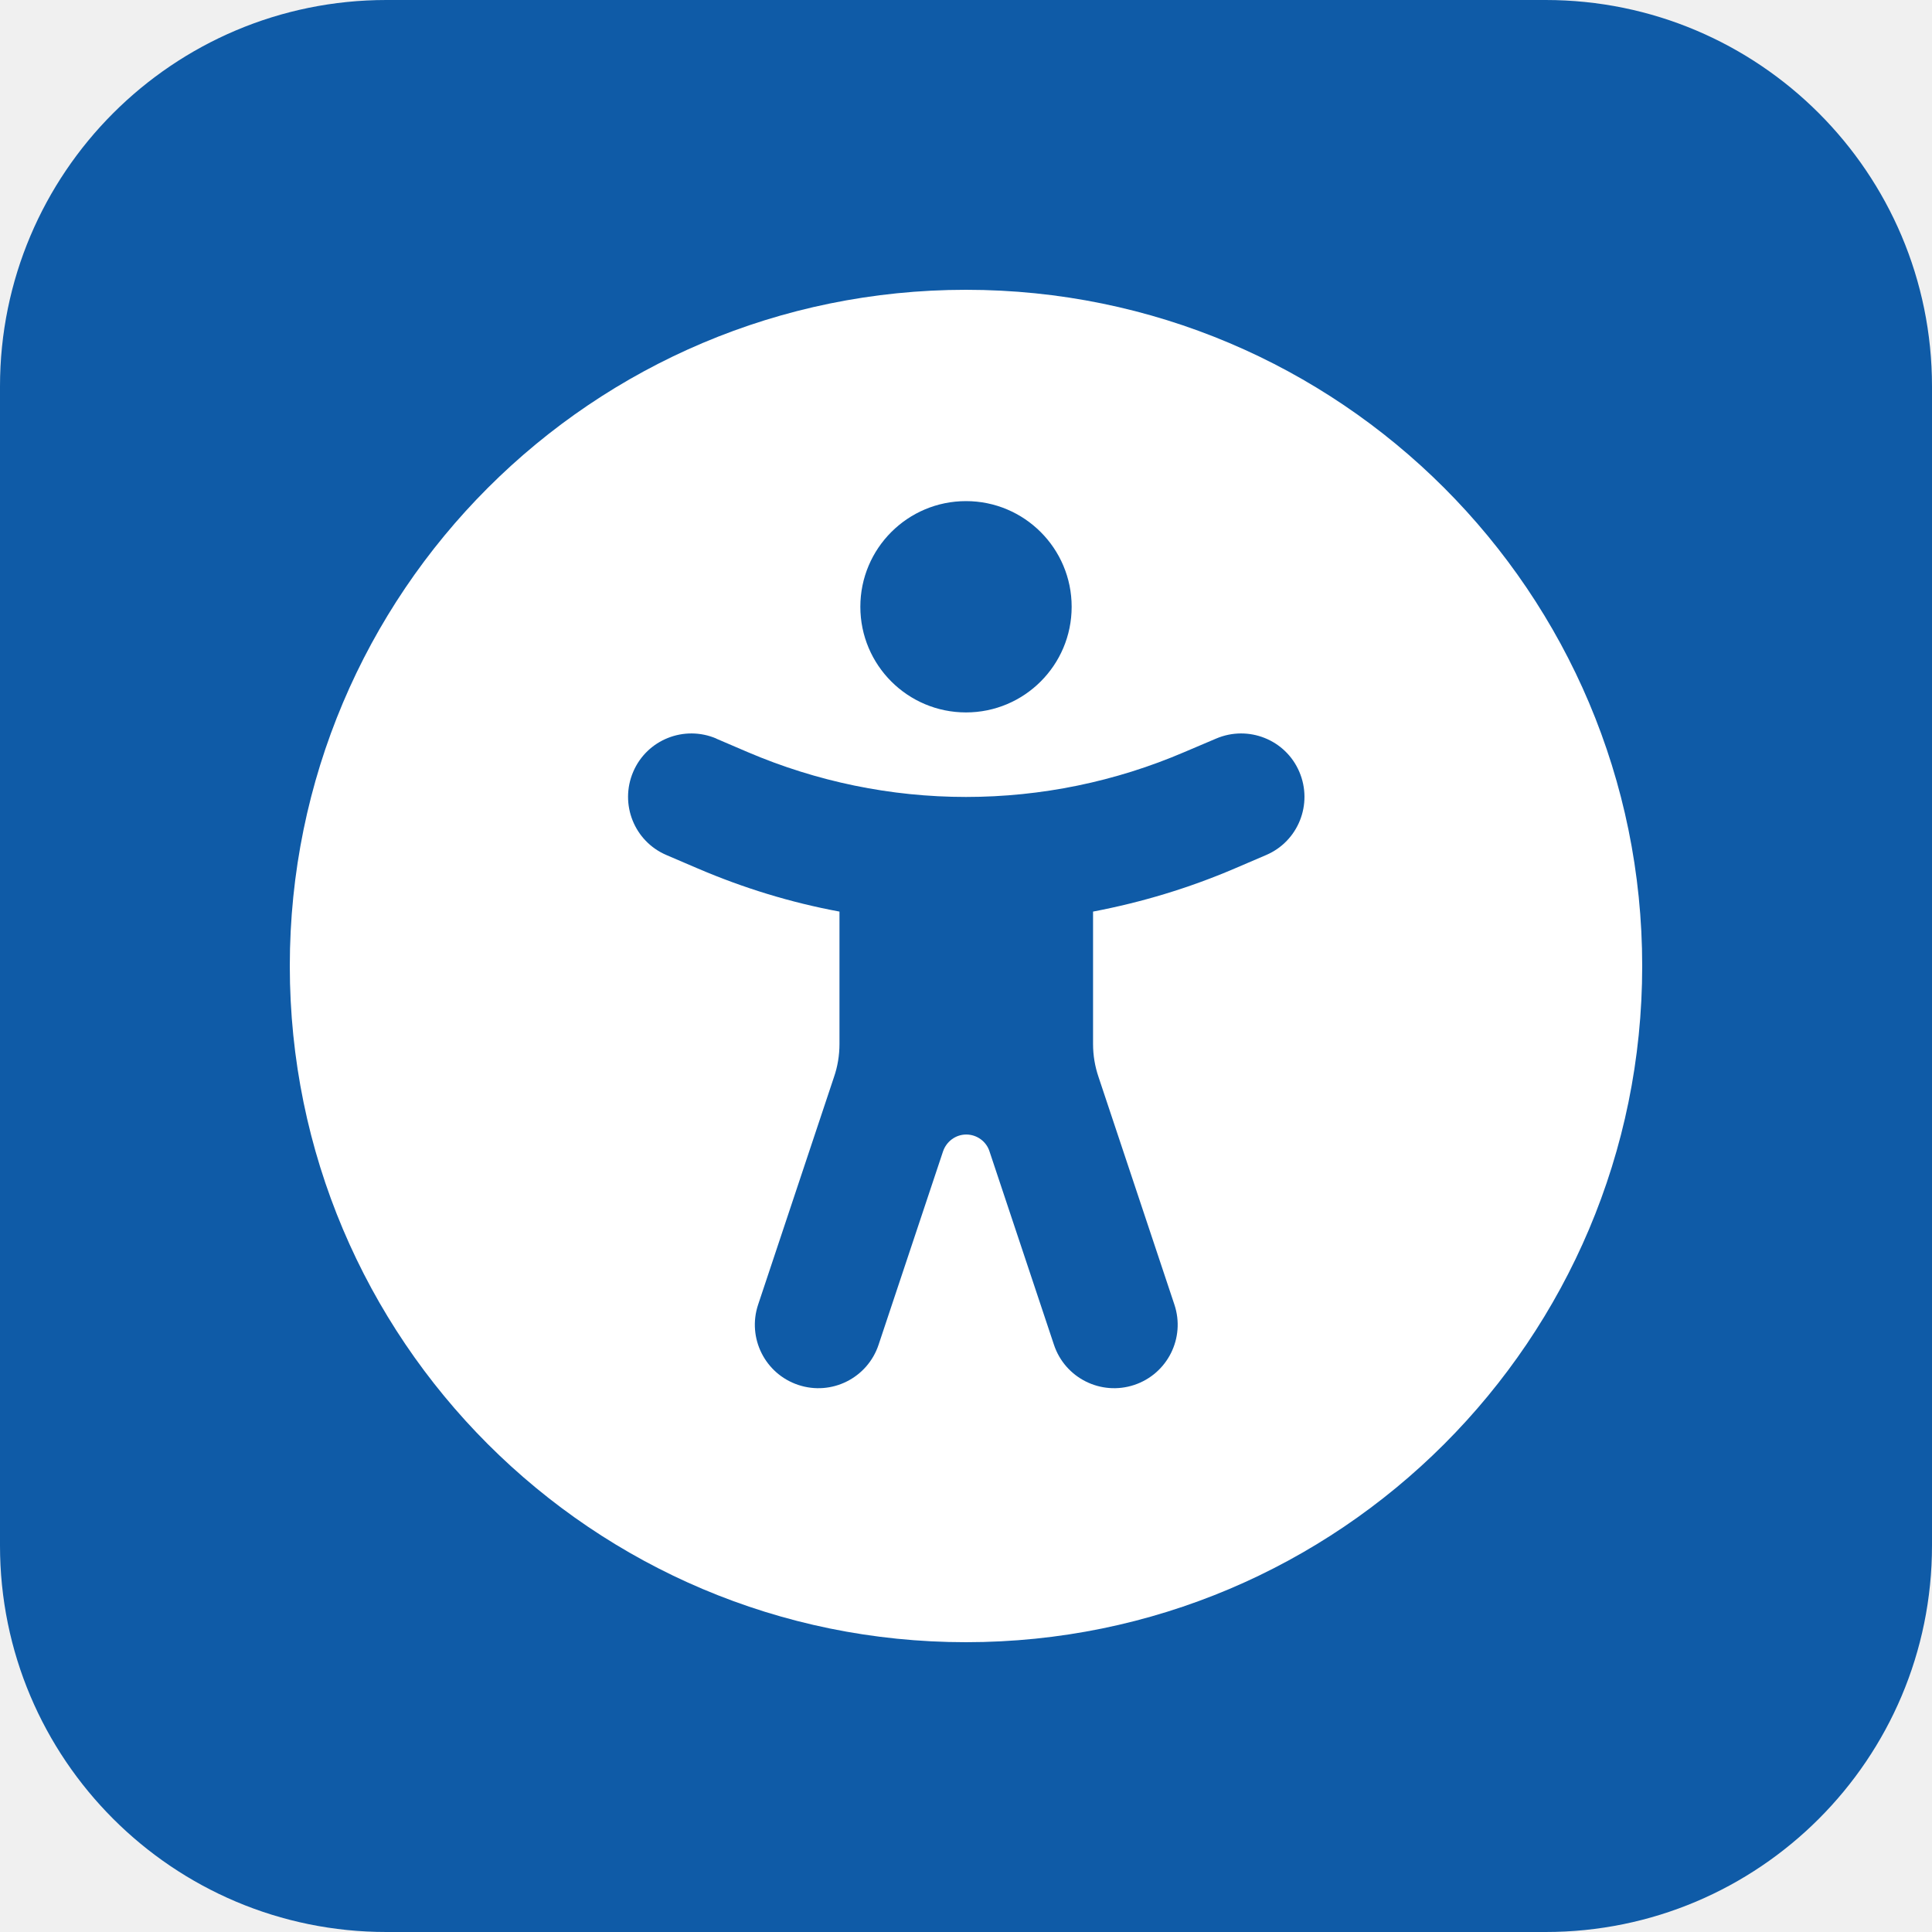
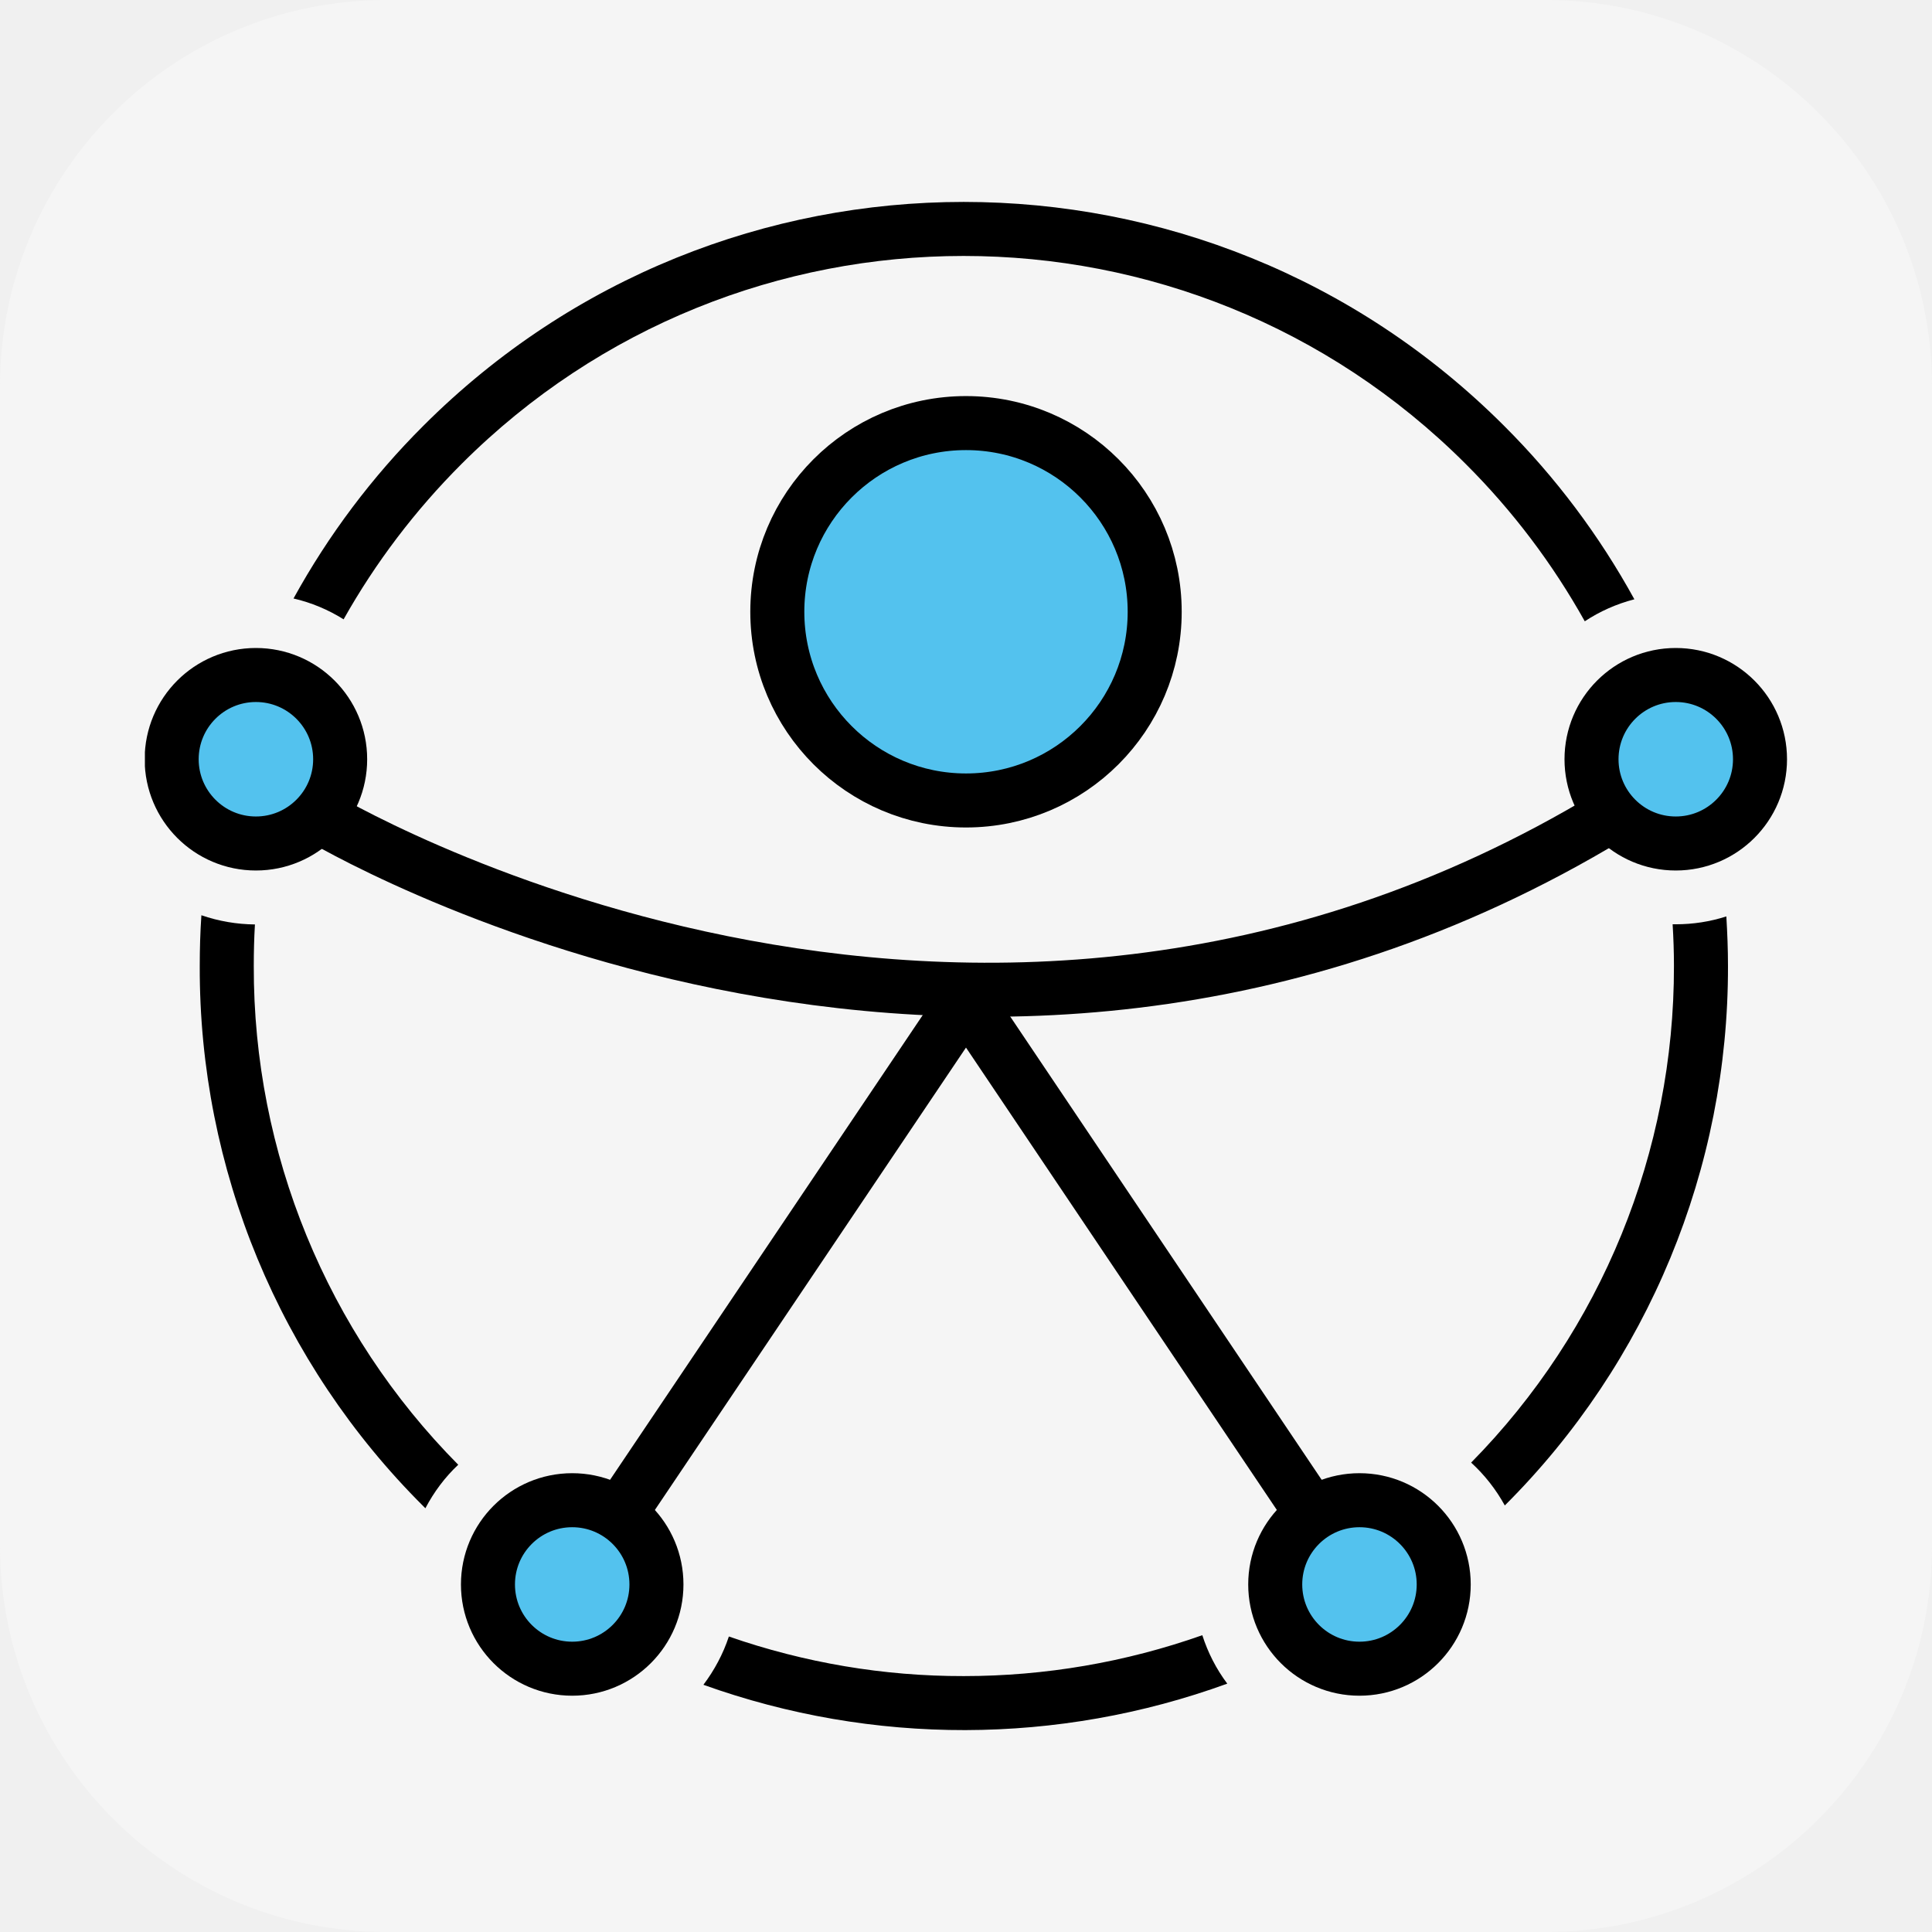
<svg xmlns="http://www.w3.org/2000/svg" width="40" height="40" viewBox="0 0 40 40">
-   <rect width="40" height="40" rx="8" fill="#0F5BA7" />
-   <g transform="translate(6 6) scale(0.0546875)">
-     <path fill="#FFFFFF" d="M0 256a256 256 0 1 1 512 0a256 256 0 1 1-512 0m161.5-86.1c-12.2-5.2-26.3.4-31.5 12.6s.4 26.3 12.6 31.5l11.9 5.1c17.3 7.4 35.2 12.9 53.6 16.3v50.1c0 4.3-.7 8.6-2.1 12.6l-28.7 86.1c-4.2 12.6 2.6 26.2 15.2 30.4s26.2-2.6 30.4-15.2l24.4-73.2c1.3-3.8 4.8-6.4 8.8-6.4s7.6 2.6 8.8 6.4l24.4 73.2c4.2 12.6 17.8 19.4 30.4 15.2s19.4-17.8 15.2-30.4l-28.7-86.1q-2.1-6.15-2.1-12.6v-50.1c18.4-3.5 36.3-8.9 53.6-16.3l11.9-5.1c12.2-5.2 17.8-19.3 12.6-31.5s-19.3-17.8-31.5-12.6l-12 5.1c-26.1 11.2-54.2 17-82.7 17s-56.5-5.8-82.7-17l-11.9-5.1zM256 160a40 40 0 1 0 0-80a40 40 0 1 0 0 80" />
-   </g>
+   <rect width="40" height="40" rx="8" fill="#F5F5F5" />
+   <svg x="3" y="3" width="34" height="34" viewBox="0 0 1000 1000">
+     <style type="text/css">
+ 		.c1 {fill: none;}
+ 		.c2 {fill: #53C2EE;}
+ 		.c1,.c2 {stroke: #000;stroke-miterlimit: 10;stroke-width: 32.895px;}
+ 	</style>
+     <g id="limbs" class="c1">
+       <path id="arms" d="M105.7,408.6c0,0,393.3,238.2,786.6,0" />
+       <line id="right_leg" x1="739.6" y1="876.6" x2="500" y2="520.2" />
+       <line id="left_leg" x1="260.2" y1="876.6" x2="500" y2="520.2" />
+     </g>
+     <g id="circles" class="c2">
+       <circle id="head" cx="500" cy="284.3" r="114.9" />
+       <circle id="right_hand" cx="932.2" cy="374.1" r="51.3" />
+       <circle id="left_hand" cx="67.6" cy="374.1" r="51.3" />
+       <circle id="right_foot" cx="739.6" cy="876.6" r="51.3" />
+       <circle id="left_foot" cx="260.2" cy="876.6" r="51.3" />
+     </g>
+     <g id="arcs">
+       <path id="right_arc" d="M807.6,802.4c8.2,7.5,15.1,16.3,20.5,26.1c87.3-87,136.2-205.3,135.9-328.6c0-10.1-0.4-20.1-1-30.1    c-9.9,3.2-20.3,4.8-30.8,4.8c-0.6,0-1.3,0-1.9,0c0.5,8.4,0.8,16.8,0.8,25.3C931.3,613.1,887,721.8,807.6,802.4z" />
+       <path id="bottom_arc" d="M498.6,932.4c-48.7,0.1-97-8.1-143-24.1c-3.5,10.6-8.8,20.5-15.5,29.4c103.1,37,216,36.8,319-0.7    c-6.7-8.9-11.8-18.9-15.2-29.5C597.2,924,548.1,932.4,498.6,932.4z" />
+       <path id="left_arc" d="M67,474.7c-11.1-0.1-22.1-2-32.6-5.6c-0.7,10.2-1,20.5-1,30.9C33,623.5,82.1,741.9,169.6,829    c0.4,0.4,0.8,0.8,1.2,1.2c5.2-9.9,11.9-18.9,20-26.5C110.8,723,66,613.7,66.3,500C66.3,491.5,66.5,483.1,67,474.7z" />
+       <path id="top_arc" d="M827.6,171c-181.7-181.7-476.3-181.7-658,0c0,0,0,0,0,0c-31.2,31.1-57.8,66.5-79.1,105.2    c10.8,2.5,21.1,6.8,30.5,12.7c19.5-34.7,43.7-66.5,71.8-94.6c168.9-168.9,442.6-168.9,611.5,0c0,0,0,0,0,0    c28.5,28.4,52.9,60.7,72.5,95.8c9.2-6.1,19.4-10.6,30.2-13.4C885.7,237.9,859,202.3,827.6,171z" />
+     </g>
+   </svg>
</svg>
